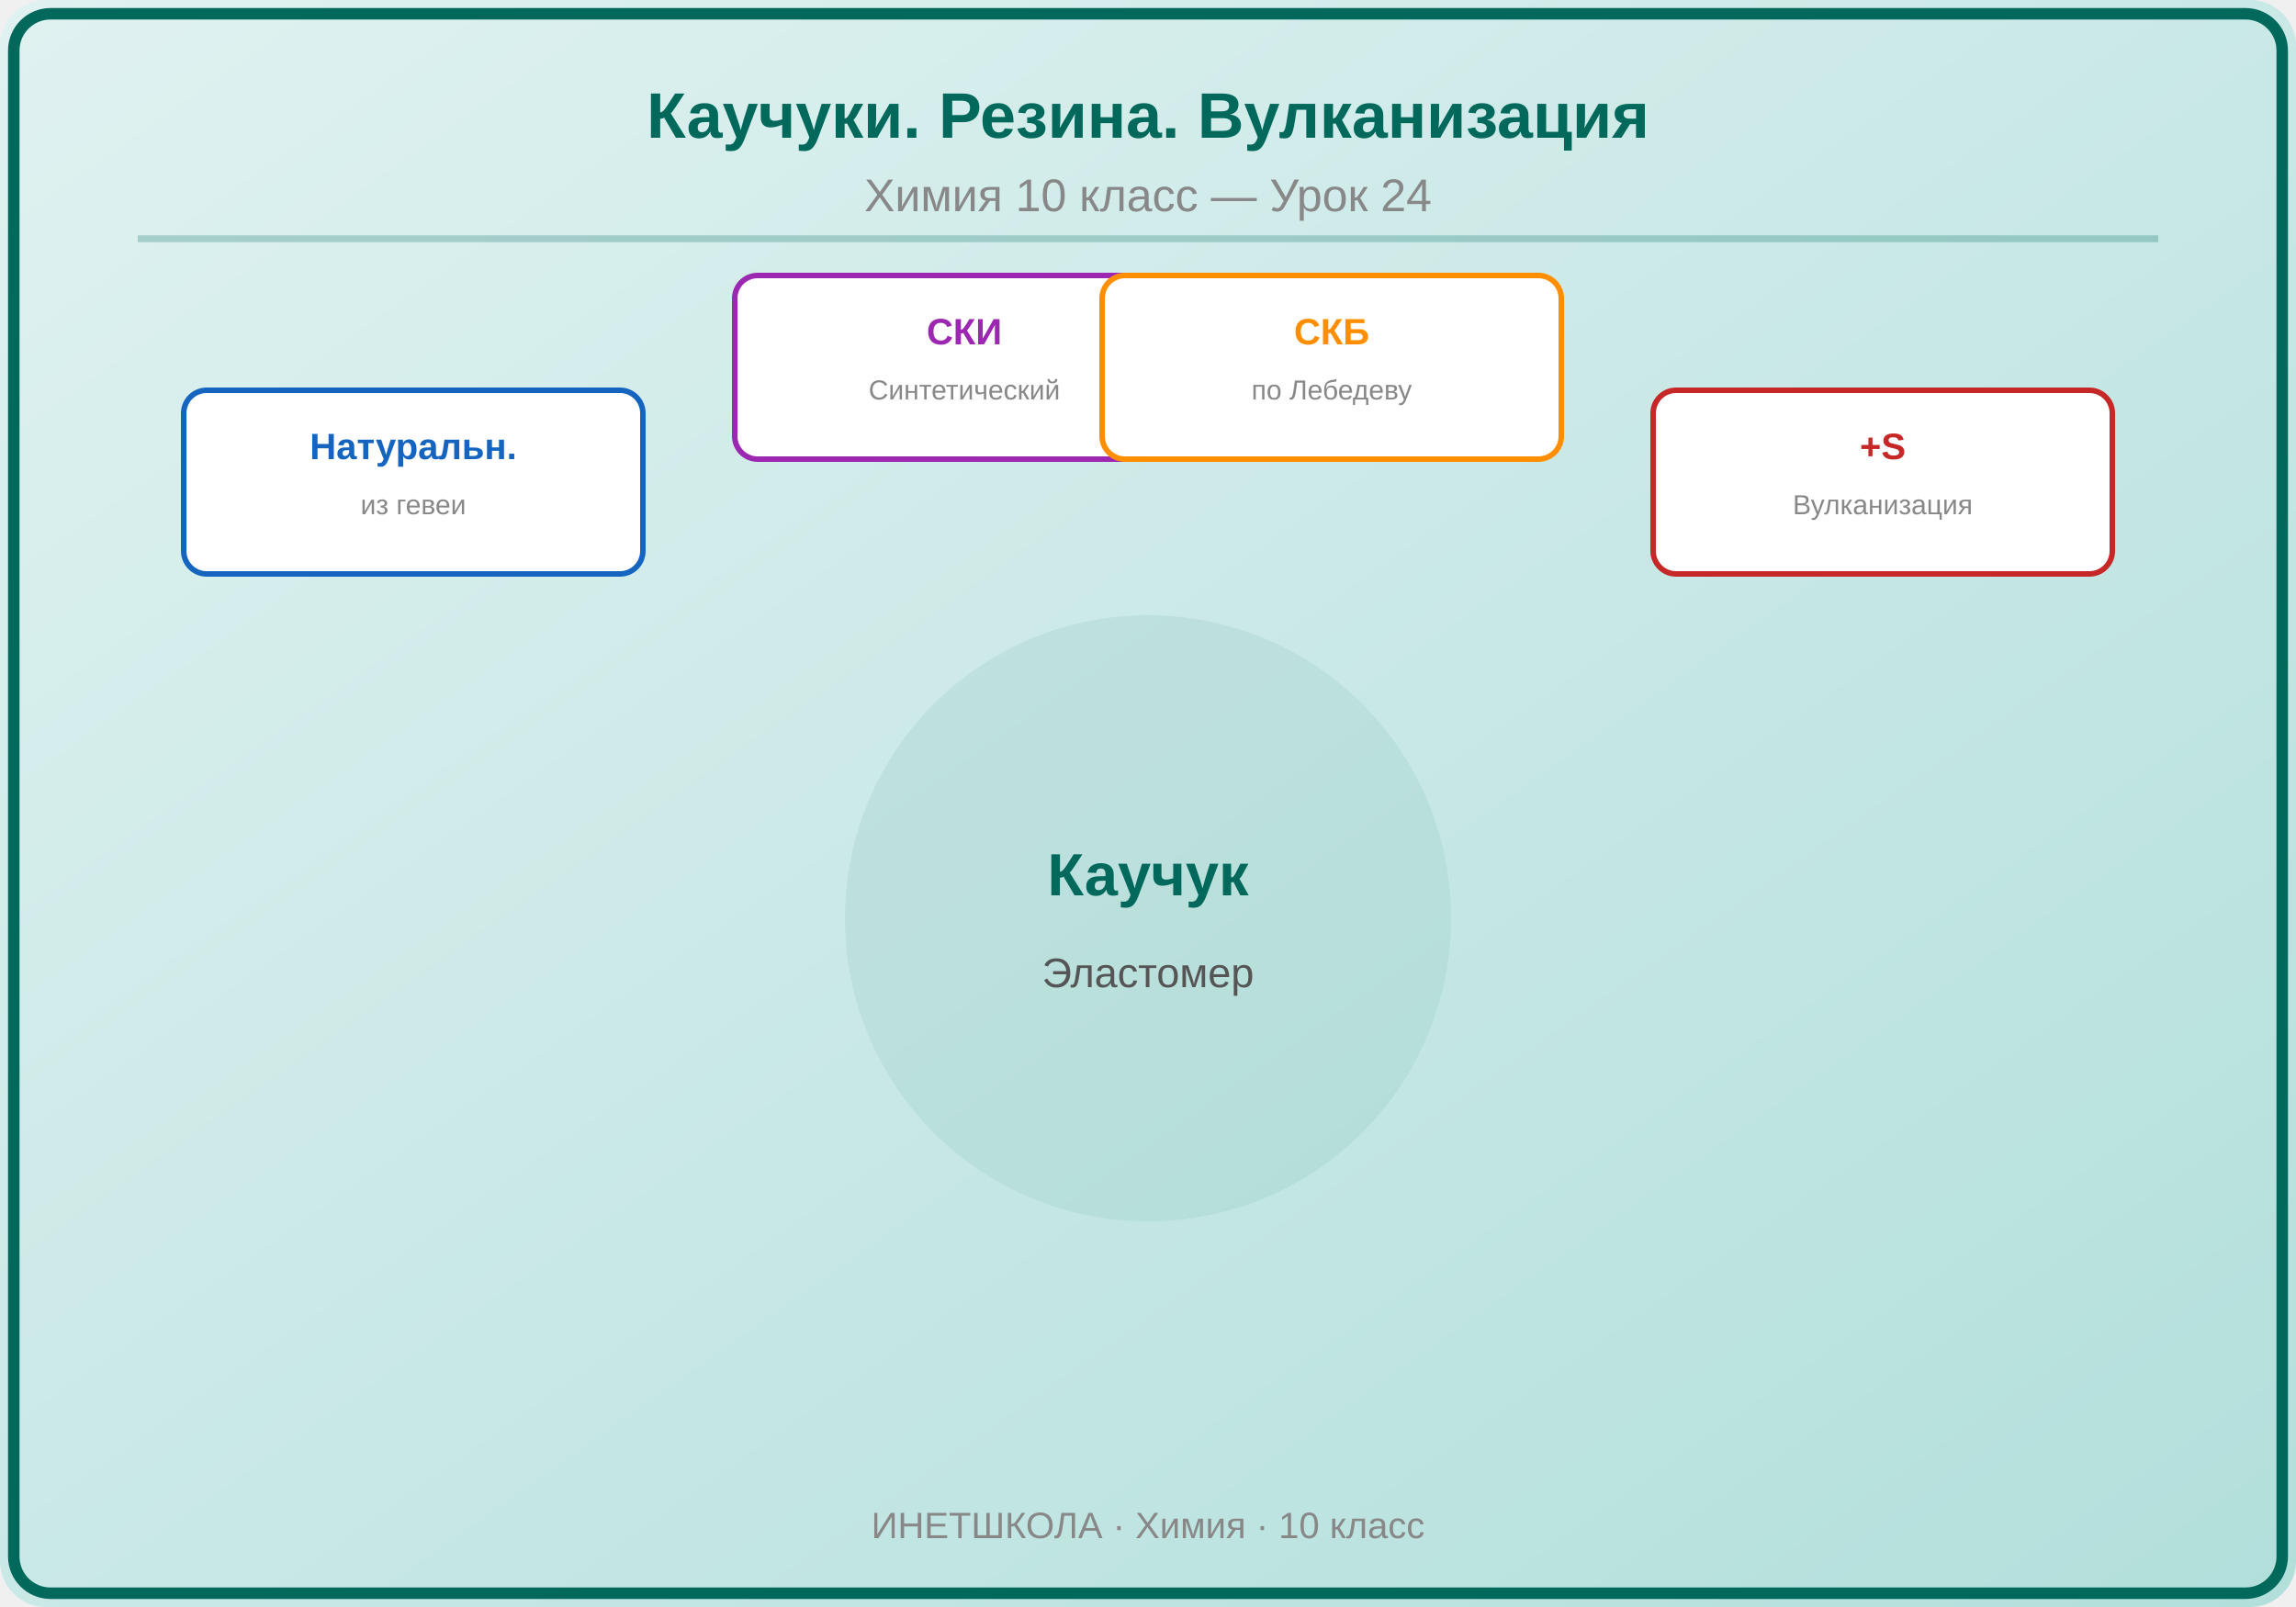
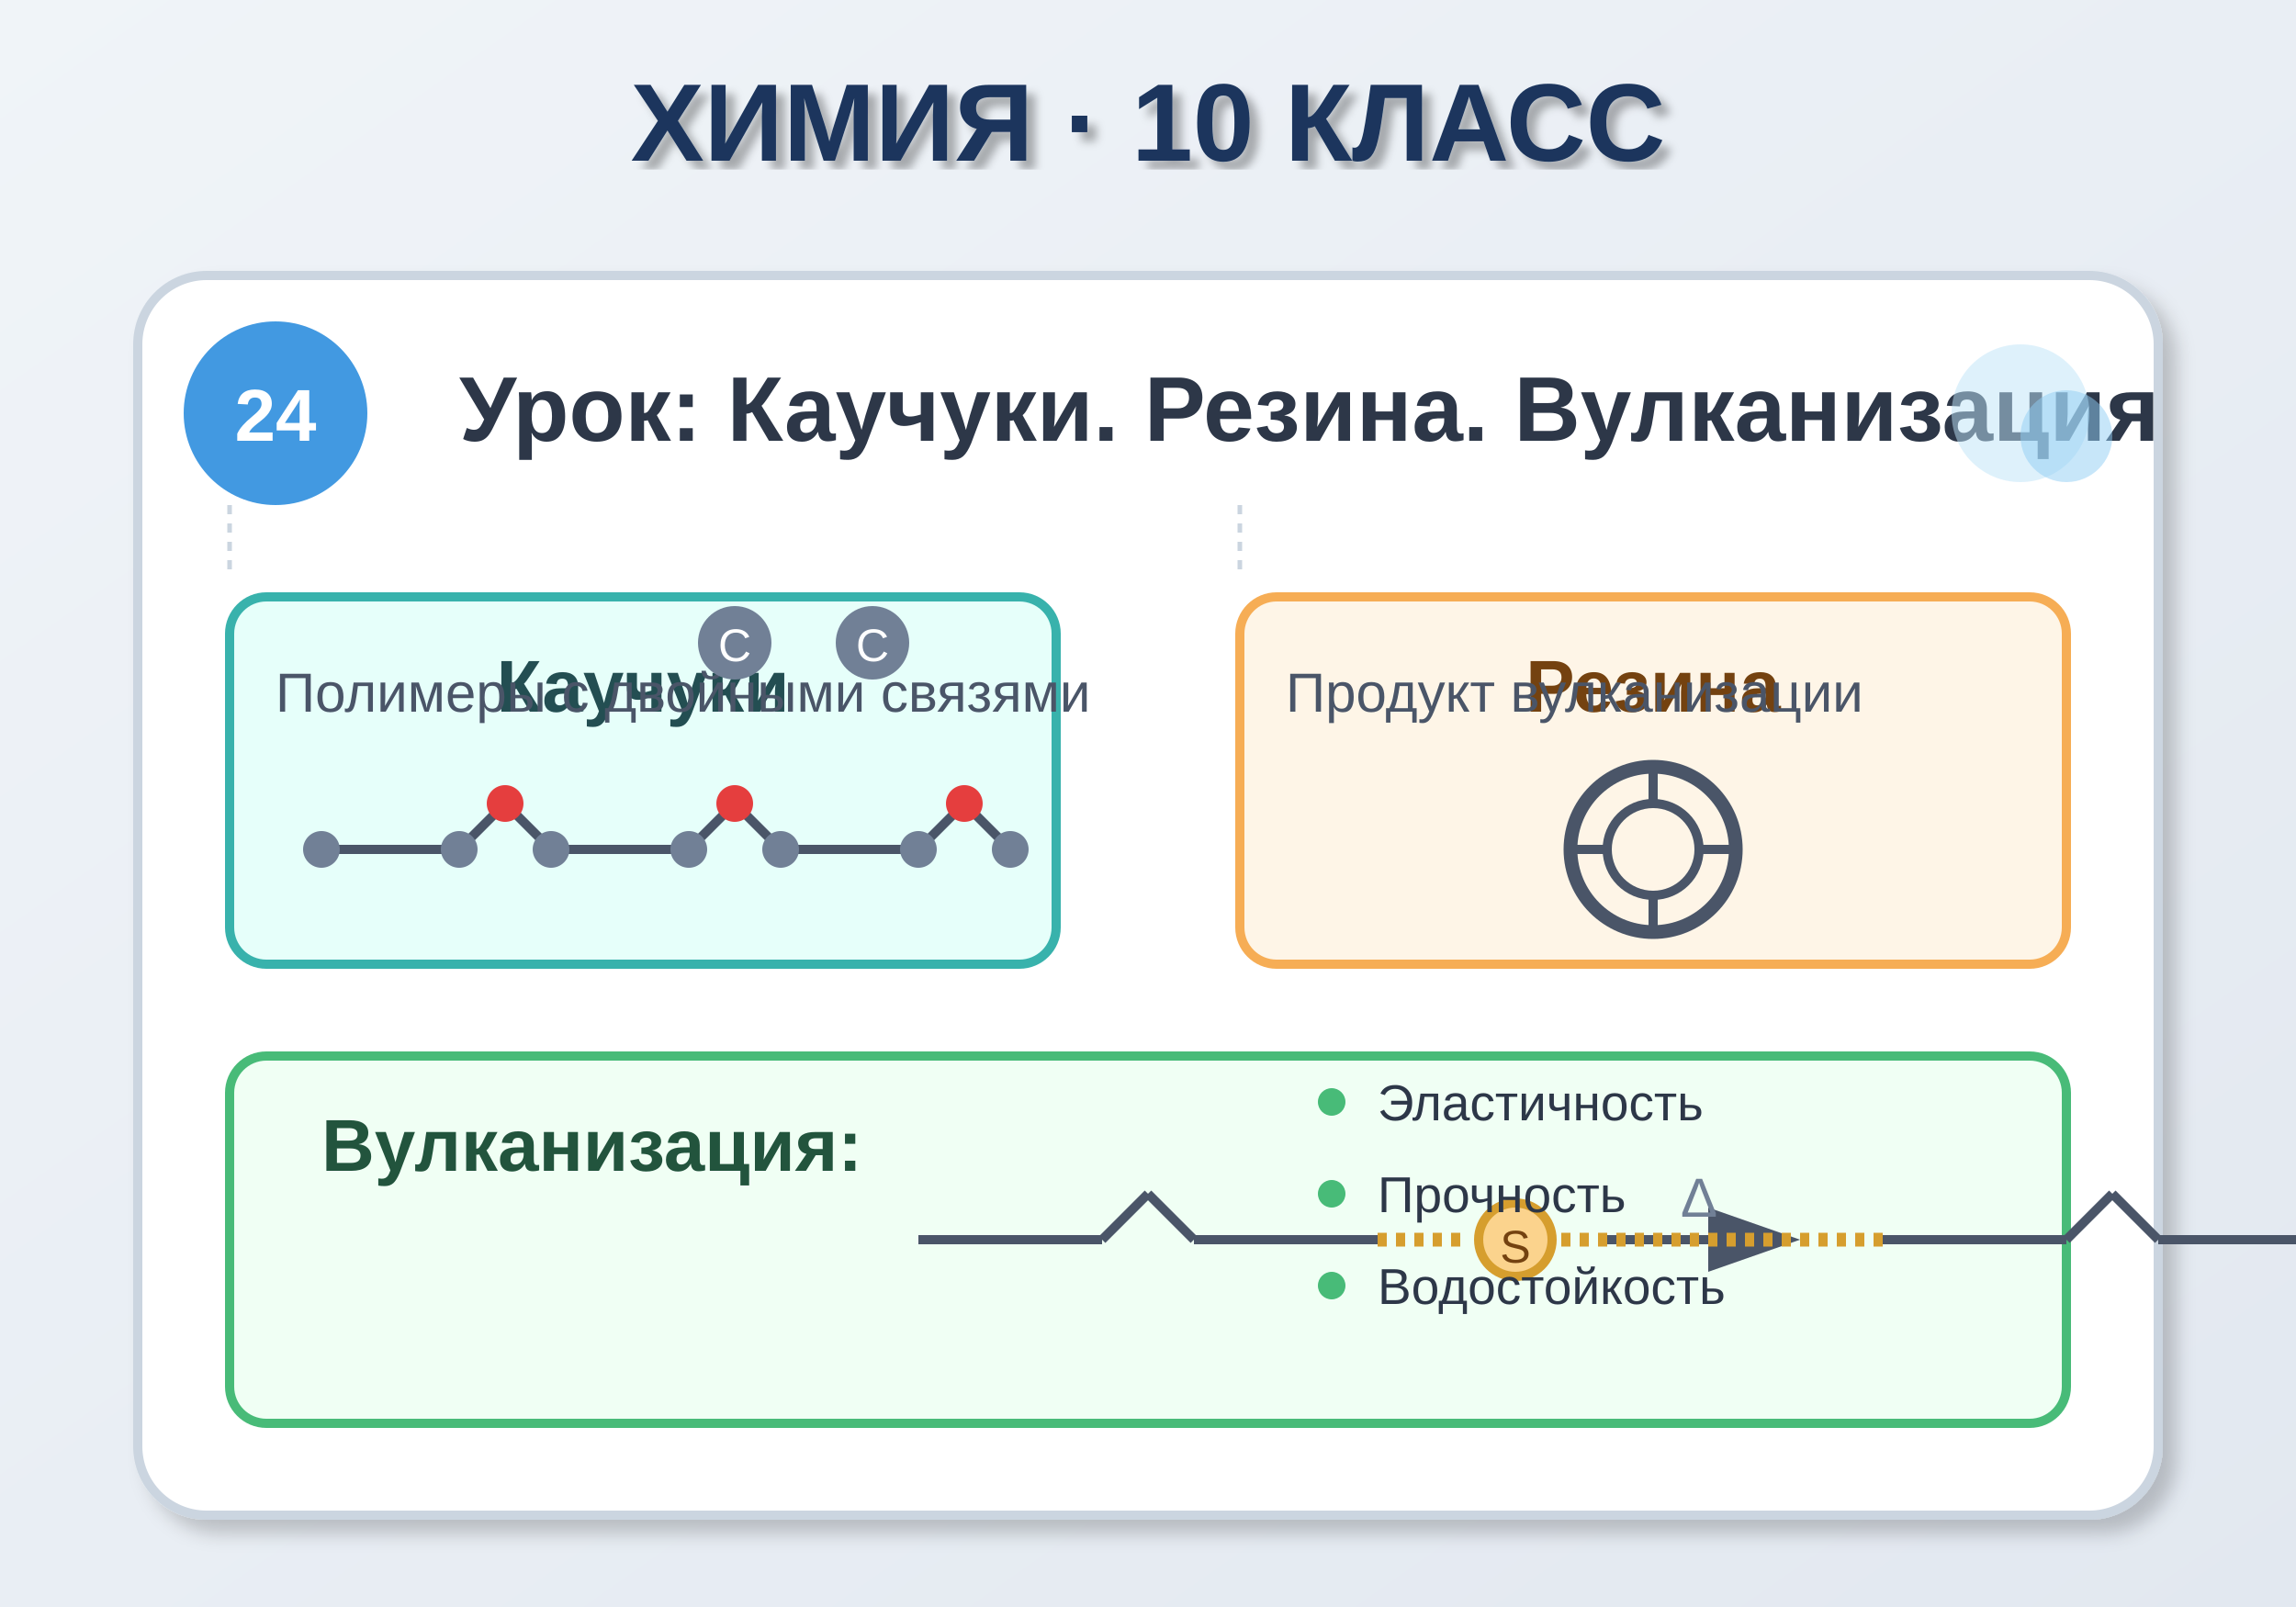
<svg xmlns="http://www.w3.org/2000/svg" viewBox="0 0 500 350">
  <defs>
-     <linearGradient id="bg" x1="0" y1="0" x2="1" y2="1">
-       <stop offset="0%" stop-color="#E0F2F1" />
-       <stop offset="100%" stop-color="#B2DFDB" />
+     <linearGradient id="bgGrad" x1="0%" y1="0%" x2="100%" y2="100%">
+       <stop offset="0%" style="stop-color:#f0f4f8;stop-opacity:1" />
+       <stop offset="100%" style="stop-color:#e2e8f0;stop-opacity:1" />
    </linearGradient>
+     <filter id="textShadow">
+       <feDropShadow dx="2" dy="2" stdDeviation="1" flood-opacity="0.3" />
+     </filter>
+     <filter id="elementShadow">
+       <feDropShadow dx="3" dy="3" stdDeviation="2" flood-opacity="0.2" />
+     </filter>
  </defs>
-   <rect width="500" height="350" fill="url(#bg)" rx="10" />
-   <rect x="3" y="3" width="494" height="344" rx="8" fill="none" stroke="#00695C" stroke-width="2.5" />
-   <text x="250" y="30" font-family="Arial,sans-serif" font-size="14" font-weight="bold" fill="#00695C" text-anchor="middle">Каучуки. Резина. Вулканизация</text>
-   <text x="250" y="46" font-family="Arial,sans-serif" font-size="10" fill="#888" text-anchor="middle">Химия 10 класс — Урок 24</text>
-   <line x1="30" y1="52" x2="470" y2="52" stroke="#00695C" stroke-width="1.5" opacity="0.25" />
-   <g transform="translate(250,200)">
-     <circle cx="0" cy="0" r="65" fill="#00695C" opacity="0.07" stroke="#00695C" stroke-width="2" />
-     <text x="0" y="-5" font-family="Arial,sans-serif" font-size="13" fill="#00695C" text-anchor="middle" font-weight="bold">Каучук</text>
-     <text x="0" y="15" font-family="Arial,sans-serif" font-size="9" fill="#555" text-anchor="middle">Эластомер</text>
+   <rect width="500" height="350" fill="url(#bgGrad)" />
+   <text x="250" y="35" text-anchor="middle" font-family="Arial, sans-serif" font-size="24" font-weight="bold" fill="#1a365d" filter="url(#textShadow)">ХИМИЯ · 10 КЛАСС</text>
+   <rect x="30" y="60" width="440" height="270" rx="15" fill="white" stroke="#cbd5e0" stroke-width="2" filter="url(#elementShadow)" />
+   <circle cx="60" cy="90" r="20" fill="#4299e1" />
+   <text x="60" y="96" text-anchor="middle" font-family="Arial, sans-serif" font-size="16" font-weight="bold" fill="white">24</text>
+   <text x="100" y="96" font-family="Arial, sans-serif" font-size="20" font-weight="bold" fill="#2d3748">Урок: Каучуки. Резина. Вулканизация</text>
+   <g transform="translate(50, 130)">
+     <rect x="0" y="0" width="180" height="80" rx="8" fill="#e6fffa" stroke="#38b2ac" stroke-width="2" />
+     <text x="90" y="25" text-anchor="middle" font-family="Arial, sans-serif" font-size="16" font-weight="bold" fill="#234e52">Каучуки</text>
+     <g transform="translate(20, 35)">
+       <line x1="0" y1="20" x2="30" y2="20" stroke="#4a5568" stroke-width="2" />
+       <line x1="30" y1="20" x2="40" y2="10" stroke="#4a5568" stroke-width="2" />
+       <line x1="40" y1="10" x2="50" y2="20" stroke="#4a5568" stroke-width="2" />
+       <line x1="50" y1="20" x2="80" y2="20" stroke="#4a5568" stroke-width="2" />
+       <line x1="80" y1="20" x2="90" y2="10" stroke="#4a5568" stroke-width="2" />
+       <line x1="90" y1="10" x2="100" y2="20" stroke="#4a5568" stroke-width="2" />
+       <line x1="100" y1="20" x2="130" y2="20" stroke="#4a5568" stroke-width="2" />
+       <line x1="130" y1="20" x2="140" y2="10" stroke="#4a5568" stroke-width="2" />
+       <line x1="140" y1="10" x2="150" y2="20" stroke="#4a5568" stroke-width="2" />
+       <circle cx="0" cy="20" r="4" fill="#718096" />
+       <circle cx="30" cy="20" r="4" fill="#718096" />
+       <circle cx="40" cy="10" r="4" fill="#e53e3e" />
+       <circle cx="50" cy="20" r="4" fill="#718096" />
+       <circle cx="80" cy="20" r="4" fill="#718096" />
+       <circle cx="90" cy="10" r="4" fill="#e53e3e" />
+       <circle cx="100" cy="20" r="4" fill="#718096" />
+       <circle cx="130" cy="20" r="4" fill="#718096" />
+       <circle cx="140" cy="10" r="4" fill="#e53e3e" />
+       <circle cx="150" cy="20" r="4" fill="#718096" />
+     </g>
  </g>
-   <g transform="translate(90,105)">
-     <rect x="-50" y="-20" width="100" height="40" rx="5" fill="white" stroke="#1565C0" stroke-width="1.2" />
-     <text x="0" y="-5" font-family="Arial,sans-serif" font-size="8" fill="#1565C0" text-anchor="middle" font-weight="bold">Натуральн.</text>
-     <text x="0" y="7" font-family="Arial,sans-serif" font-size="6" fill="#888" text-anchor="middle">из гевеи</text>
+   <g transform="translate(270, 130)">
+     <rect x="0" y="0" width="180" height="80" rx="8" fill="#fef5e7" stroke="#f6ad55" stroke-width="2" />
+     <text x="90" y="25" text-anchor="middle" font-family="Arial, sans-serif" font-size="16" font-weight="bold" fill="#744210">Резина</text>
+     <g transform="translate(60, 35)">
+       <circle cx="30" cy="20" r="18" fill="none" stroke="#4a5568" stroke-width="3" />
+       <circle cx="30" cy="20" r="10" fill="none" stroke="#4a5568" stroke-width="2" />
+       <line x1="30" y1="2" x2="30" y2="10" stroke="#4a5568" stroke-width="2" />
+       <line x1="30" y1="30" x2="30" y2="38" stroke="#4a5568" stroke-width="2" />
+       <line x1="12" y1="20" x2="20" y2="20" stroke="#4a5568" stroke-width="2" />
+       <line x1="40" y1="20" x2="48" y2="20" stroke="#4a5568" stroke-width="2" />
+     </g>
  </g>
-   <g transform="translate(210,80)">
-     <rect x="-50" y="-20" width="100" height="40" rx="5" fill="white" stroke="#9C27B0" stroke-width="1.2" />
-     <text x="0" y="-5" font-family="Arial,sans-serif" font-size="8" fill="#9C27B0" text-anchor="middle" font-weight="bold">СКИ</text>
-     <text x="0" y="7" font-family="Arial,sans-serif" font-size="6" fill="#888" text-anchor="middle">Синтетический</text>
+   <g transform="translate(50, 230)">
+     <rect x="0" y="0" width="400" height="80" rx="8" fill="#f0fff4" stroke="#48bb78" stroke-width="2" />
+     <text x="20" y="25" font-family="Arial, sans-serif" font-size="16" font-weight="bold" fill="#22543d">Вулканизация:</text>
+     <g transform="translate(150, 20)">
+       <line x1="0" y1="20" x2="40" y2="20" stroke="#4a5568" stroke-width="2" />
+       <line x1="40" y1="20" x2="50" y2="10" stroke="#4a5568" stroke-width="2" />
+       <line x1="50" y1="10" x2="60" y2="20" stroke="#4a5568" stroke-width="2" />
+       <line x1="60" y1="20" x2="100" y2="20" stroke="#4a5568" stroke-width="2" />
+       <circle cx="130" cy="20" r="8" fill="#fbd38d" stroke="#d69e2e" stroke-width="2" />
+       <text x="130" y="25" text-anchor="middle" font-family="Arial, sans-serif" font-size="10" fill="#744210">S</text>
+       <path d="M 150 20 L 190 20" stroke="#4a5568" stroke-width="2" marker-end="url(#arrowhead)" />
+       <text x="170" y="15" text-anchor="middle" font-family="Arial, sans-serif" font-size="12" fill="#718096">Δ</text>
+       <line x1="210" y1="20" x2="250" y2="20" stroke="#4a5568" stroke-width="2" />
+       <line x1="250" y1="20" x2="260" y2="10" stroke="#4a5568" stroke-width="2" />
+       <line x1="260" y1="10" x2="270" y2="20" stroke="#4a5568" stroke-width="2" />
+       <line x1="270" y1="20" x2="310" y2="20" stroke="#4a5568" stroke-width="2" />
+       <line x1="100" y1="20" x2="120" y2="20" stroke="#d69e2e" stroke-width="3" stroke-dasharray="2,2" />
+       <line x1="140" y1="20" x2="210" y2="20" stroke="#d69e2e" stroke-width="3" stroke-dasharray="2,2" />
+       <line x1="320" y1="15" x2="320" y2="25" stroke="#4a5568" stroke-width="2" />
+       <line x1="315" y1="20" x2="325" y2="20" stroke="#4a5568" stroke-width="2" />
+       <g transform="translate(340, 15)">
+         <path d="M 0 5 Q 5 0 10 5" fill="none" stroke="#f56565" stroke-width="2" />
+         <path d="M 5 10 Q 10 5 15 10" fill="none" stroke="#f56565" stroke-width="2" />
+         <path d="M 10 15 Q 15 10 20 15" fill="none" stroke="#f56565" stroke-width="2" />
+       </g>
+     </g>
  </g>
-   <g transform="translate(290,80)">
-     <rect x="-50" y="-20" width="100" height="40" rx="5" fill="white" stroke="#FF8F00" stroke-width="1.2" />
-     <text x="0" y="-5" font-family="Arial,sans-serif" font-size="8" fill="#FF8F00" text-anchor="middle" font-weight="bold">СКБ</text>
-     <text x="0" y="7" font-family="Arial,sans-serif" font-size="6" fill="#888" text-anchor="middle">по Лебедеву</text>
+   <text x="60" y="155" font-family="Arial, sans-serif" font-size="12" fill="#4a5568">Полимеры с двойными связями</text>
+   <text x="280" y="155" font-family="Arial, sans-serif" font-size="12" fill="#4a5568">Продукт вулканизации</text>
+   <g transform="translate(290, 240)">
+     <circle cx="0" cy="0" r="3" fill="#48bb78" />
+     <text x="10" y="4" font-family="Arial, sans-serif" font-size="11" fill="#2d3748">Эластичность</text>
+     <circle cx="0" cy="20" r="3" fill="#48bb78" />
+     <text x="10" y="24" font-family="Arial, sans-serif" font-size="11" fill="#2d3748">Прочность</text>
+     <circle cx="0" cy="40" r="3" fill="#48bb78" />
+     <text x="10" y="44" font-family="Arial, sans-serif" font-size="11" fill="#2d3748">Водостойкость</text>
  </g>
-   <g transform="translate(410,105)">
-     <rect x="-50" y="-20" width="100" height="40" rx="5" fill="white" stroke="#C62828" stroke-width="1.2" />
-     <text x="0" y="-5" font-family="Arial,sans-serif" font-size="8" fill="#C62828" text-anchor="middle" font-weight="bold">+S</text>
-     <text x="0" y="7" font-family="Arial,sans-serif" font-size="6" fill="#888" text-anchor="middle">Вулканизация</text>
+   <g transform="translate(160, 140)">
+     <circle cx="0" cy="0" r="8" fill="#718096" />
+     <text x="0" y="4" text-anchor="middle" font-family="Arial, sans-serif" font-size="10" fill="white">C</text>
  </g>
-   <text x="250" y="335" font-family="Arial,sans-serif" font-size="8" fill="#888" text-anchor="middle">ИНЕТШКОЛА · Химия · 10 класс</text>
+   <g transform="translate(190, 140)">
+     <circle cx="0" cy="0" r="8" fill="#718096" />
+     <text x="0" y="4" text-anchor="middle" font-family="Arial, sans-serif" font-size="10" fill="white">C</text>
+   </g>
+   <line x1="50" y1="110" x2="50" y2="125" stroke="#cbd5e0" stroke-width="1" stroke-dasharray="2,2" />
+   <line x1="270" y1="110" x2="270" y2="125" stroke="#cbd5e0" stroke-width="1" stroke-dasharray="2,2" />
+   <circle cx="440" cy="90" r="15" fill="#bee3f8" opacity="0.5" />
+   <circle cx="450" cy="95" r="10" fill="#90cdf4" opacity="0.5" />
+   <defs>
+     <marker id="arrowhead" markerWidth="10" markerHeight="7" refX="9" refY="3.5" orient="auto">
+       <polygon points="0 0, 10 3.5, 0 7" fill="#4a5568" />
+     </marker>
+   </defs>
</svg>
